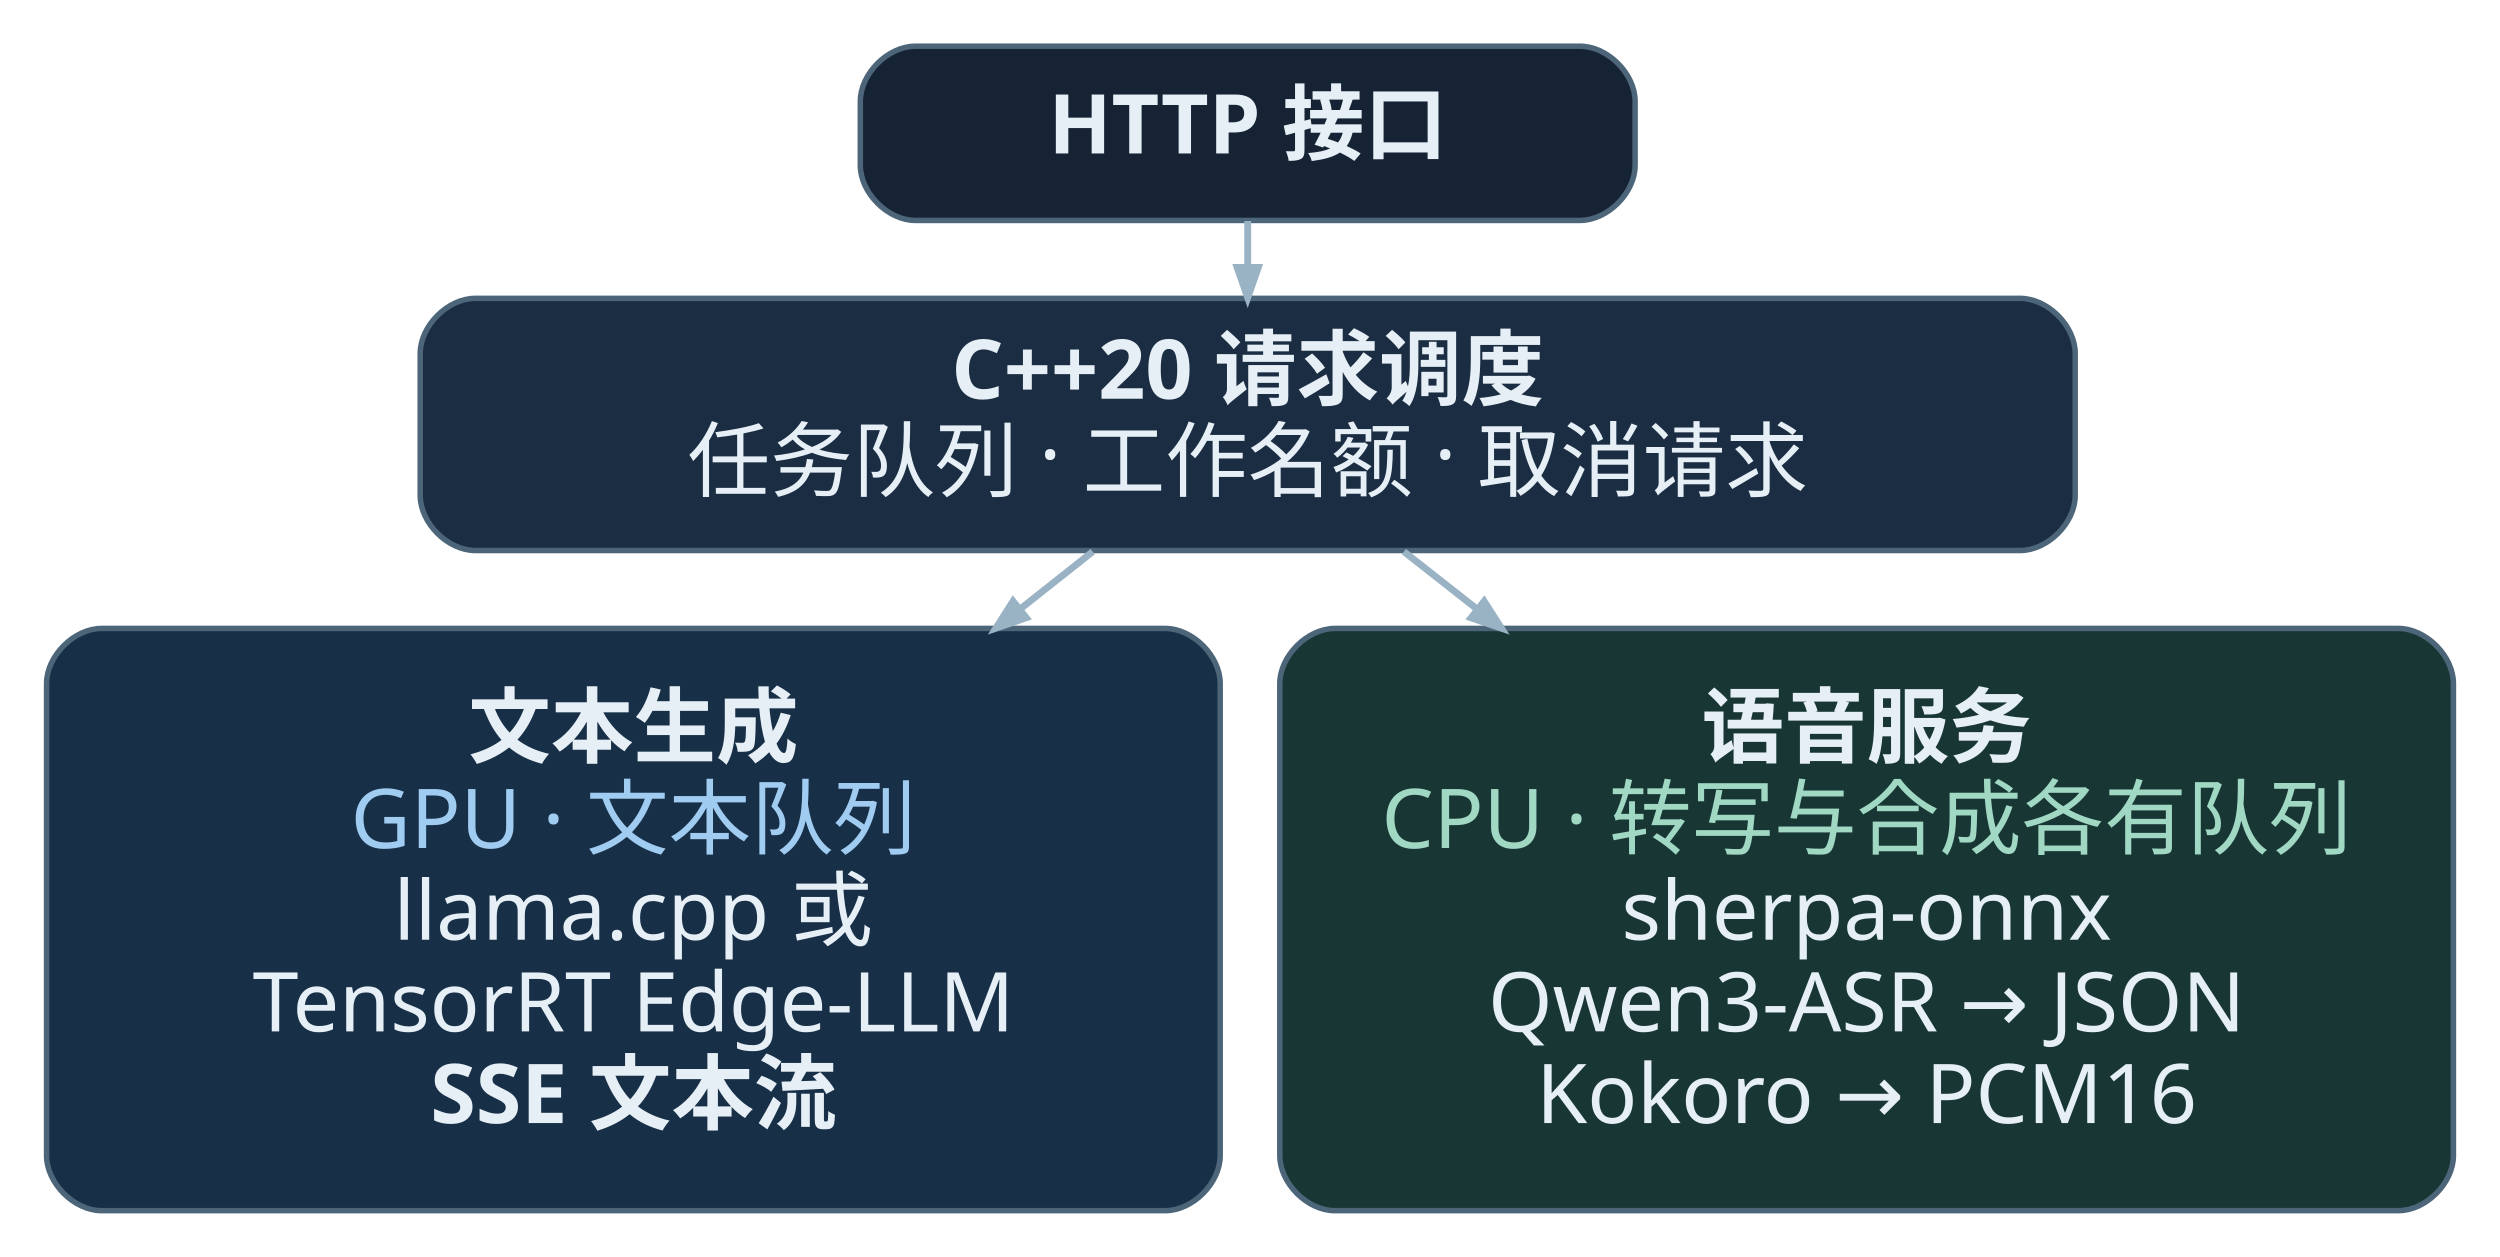
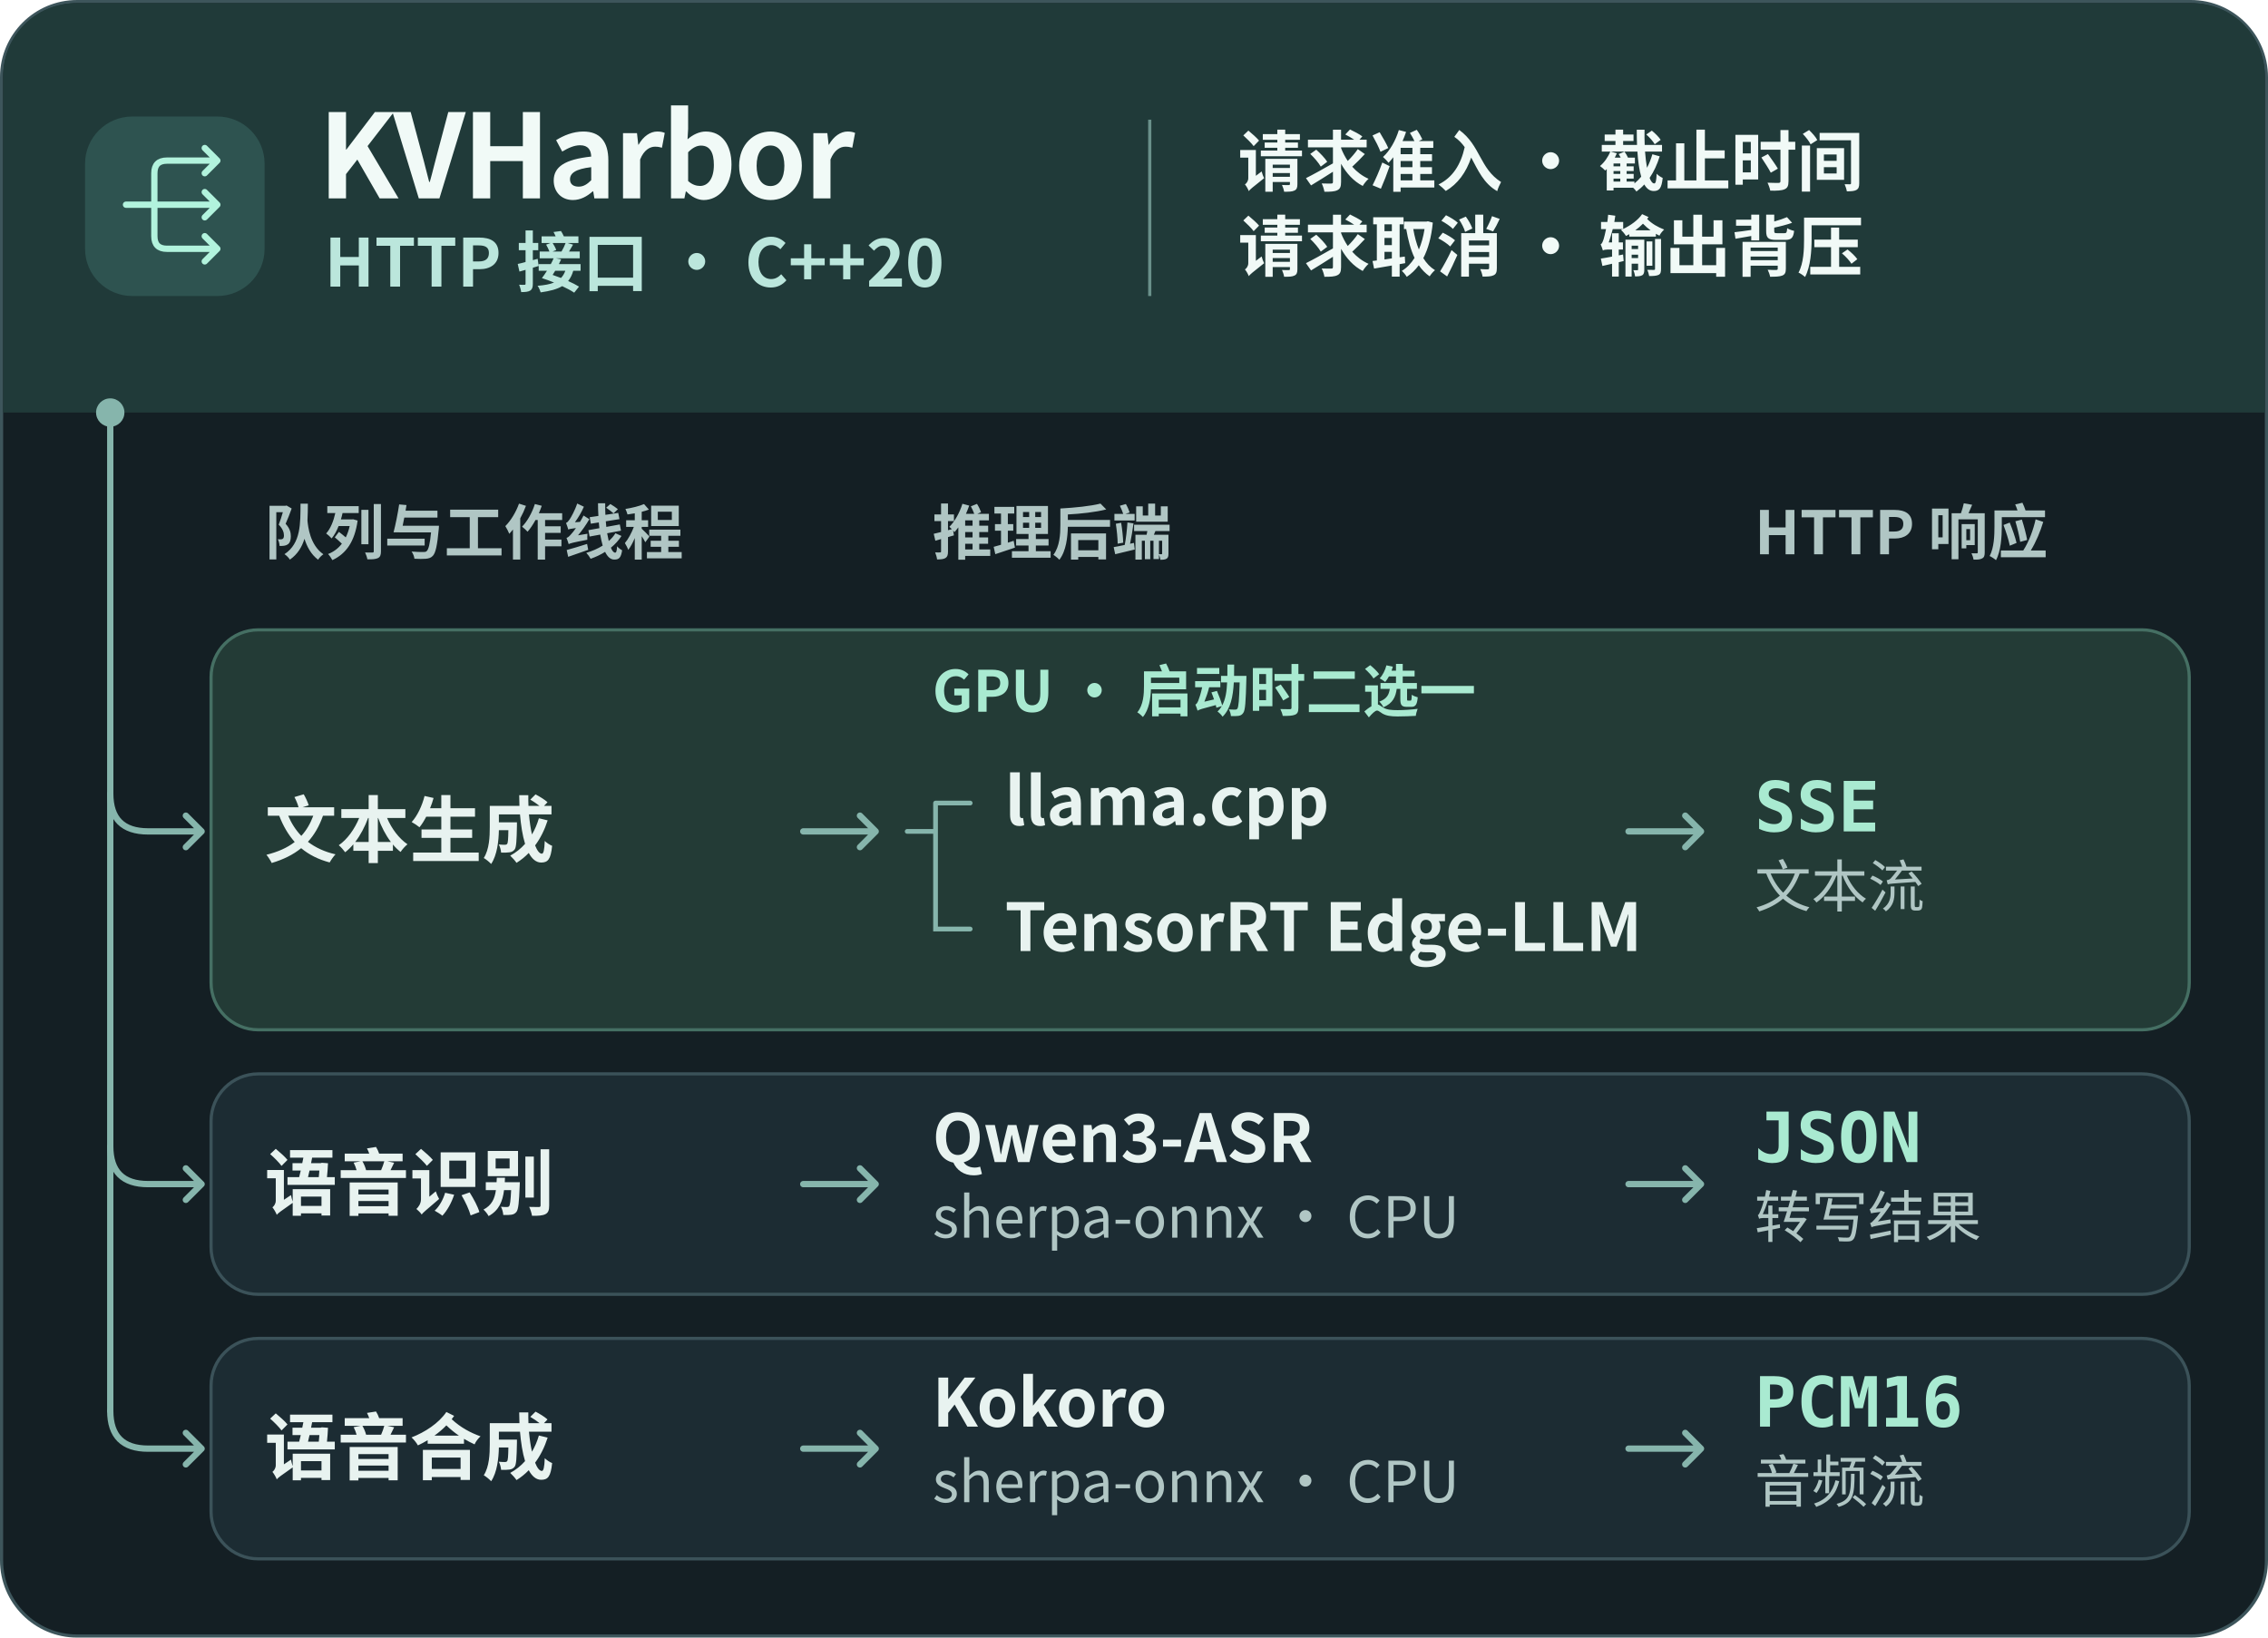
- <svg xmlns="http://www.w3.org/2000/svg" width="545pt" height="274pt" viewBox="0.00 0.00 545.16 274.16">
-   <g id="graph0" class="graph" transform="scale(1 1) rotate(0) translate(10.08 264.08)">
-     <g id="node1" class="node">
-       <path fill="#152335" stroke="#4c6578" stroke-width="1.2" d="M334.5,-254C334.5,-254 189.5,-254 189.5,-254 183.5,-254 177.5,-248 177.5,-242 177.5,-242 177.5,-228 177.5,-228 177.5,-222 183.5,-216 189.5,-216 189.5,-216 334.5,-216 334.5,-216 340.5,-216 346.5,-222 346.5,-228 346.5,-228 346.5,-242 346.5,-242 346.5,-248 340.5,-254 334.5,-254" />
-       <text text-anchor="middle" x="262" y="-230.6" font-family="system-ui, sans-serif" font-size="18.00" fill="#e6eff5" font-weight="700">HTTP 接口</text>
-     </g>
-     <g id="node2" class="node">
-       <path fill="#1b2d43" stroke="#4c6578" stroke-width="1.2" d="M430.5,-199C430.5,-199 93.5,-199 93.5,-199 87.5,-199 81.5,-193 81.5,-187 81.5,-187 81.5,-156 81.5,-156 81.5,-150 87.5,-144 93.5,-144 93.5,-144 430.5,-144 430.5,-144 436.5,-144 442.5,-150 442.5,-156 442.5,-156 442.5,-187 442.5,-187 442.5,-193 436.5,-199 430.5,-199" />
-       <text text-anchor="middle" x="262" y="-177.1" font-family="system-ui, sans-serif" font-size="18.00" fill="#e6eff5" font-weight="700">C++20 请求调度</text>
-       <text text-anchor="middle" x="262" y="-157.1" font-family="system-ui, sans-serif" font-size="18.00" fill="#e6eff5">任务队列 · 工作名额 · 取消请求</text>
-     </g>
-     <g id="edge1" class="edge">
-       <path fill="none" stroke="#9ab3c4" stroke-width="1.5" d="M262,-215.88C262,-212.69 262,-209.27 262,-205.81" />
-       <polygon fill="#9ab3c4" stroke="#9ab3c4" stroke-width="1.5" points="264.31,-205.75 262,-199.15 259.69,-205.75 264.31,-205.75" />
-     </g>
-     <g id="node3" class="node">
-       <path fill="#172f47" stroke="#4c6578" stroke-width="1.2" d="M244,-127C244,-127 12,-127 12,-127 6,-127 0,-121 0,-115 0,-115 0,-12 0,-12 0,-6 6,0 12,0 12,0 244,0 244,0 250,0 256,-6 256,-12 256,-12 256,-115 256,-115 256,-121 250,-127 244,-127" />
-       <text text-anchor="middle" x="128" y="-99.1" font-family="system-ui, sans-serif" font-size="18.00" fill="#e6eff5" font-weight="700">文本生成</text>
-       <text text-anchor="middle" x="128" y="-79.1" font-family="system-ui, sans-serif" font-size="18.00" fill="#a0ccf2">GPU · 文本队列</text>
-       <text text-anchor="middle" x="128" y="-59.1" font-family="system-ui, sans-serif" font-size="18.00" fill="#e6eff5">llama.cpp 或</text>
-       <text text-anchor="middle" x="128" y="-39.1" font-family="system-ui, sans-serif" font-size="18.00" fill="#e6eff5">TensorRT Edge-LLM</text>
-       <text text-anchor="middle" x="128" y="-19.1" font-family="system-ui, sans-serif" font-size="18.00" fill="#e6eff5" font-weight="700">SSE 文本流</text>
-     </g>
-     <g id="edge2" class="edge">
-       <path fill="none" stroke="#9ab3c4" stroke-width="1.5" d="M228.19,-143.75C223.24,-139.84 217.98,-135.68 212.55,-131.38" />
-       <polygon fill="#9ab3c4" stroke="#9ab3c4" stroke-width="1.5" points="213.68,-129.33 207.07,-127.05 210.81,-132.95 213.68,-129.33" />
-     </g>
-     <g id="node4" class="node">
-       <path fill="#183734" stroke="#4c6578" stroke-width="1.2" d="M513,-127C513,-127 281,-127 281,-127 275,-127 269,-121 269,-115 269,-115 269,-12 269,-12 269,-6 275,0 281,0 281,0 513,0 513,0 519,0 525,-6 525,-12 525,-12 525,-115 525,-115 525,-121 519,-127 513,-127" />
-       <text text-anchor="middle" x="397" y="-99.1" font-family="system-ui, sans-serif" font-size="18.00" fill="#e6eff5" font-weight="700">语音服务</text>
-       <text text-anchor="middle" x="397" y="-79.1" font-family="system-ui, sans-serif" font-size="18.00" fill="#a0d8c4">CPU · 转写与合成各有队列</text>
-       <text text-anchor="middle" x="397" y="-59.1" font-family="system-ui, sans-serif" font-size="18.00" fill="#e6eff5">sherpa-onnx</text>
-       <text text-anchor="middle" x="397" y="-39.1" font-family="system-ui, sans-serif" font-size="18.00" fill="#e6eff5">Qwen3-ASR → JSON</text>
-       <text text-anchor="middle" x="397" y="-19.1" font-family="system-ui, sans-serif" font-size="18.00" fill="#e6eff5">Kokoro → PCM16</text>
-     </g>
-     <g id="edge3" class="edge">
-       <path fill="none" stroke="#9ab3c4" stroke-width="1.5" d="M296.07,-143.75C301.05,-139.84 306.35,-135.68 311.82,-131.38" />
-       <polygon fill="#9ab3c4" stroke="#9ab3c4" stroke-width="1.5" points="313.58,-132.94 317.34,-127.05 310.72,-129.31 313.58,-132.94" />
-     </g>
+ <svg xmlns="http://www.w3.org/2000/svg" viewBox="0 0 720 520" width="720" height="520" xml:lang="zh-CN" role="img" aria-labelledby="diagram-title diagram-description" font-family="system-ui, -apple-system, Segoe UI, PingFang SC, Microsoft YaHei, Noto Sans CJK SC, sans-serif">
+   <rect x=".5" y=".5" width="719" height="519" rx="24" fill="#141f24" stroke="#3d555b" />
+   <path d="M24 1H696a23 23 0 0 1 23 23v107H1V24A23 23 0 0 1 24 1Z" fill="#203a39" />
+   <rect x="27" y="37" width="57" height="57" rx="15" fill="#2e5350" />
+   <path d="M40 65h9m0 0v-10q0-4 4-4h16M49 65h20M49 65v10q0 4 4 4h16            M65 47l4 4-4 4m0 6 4 4-4 4m0 6 4 4-4 4" fill="none" stroke="#b2f3dd" stroke-width="2" stroke-linecap="round" stroke-linejoin="round" />
+   <text x="101" y="63" fill="#f1faf7" font-size="37" font-weight="750" letter-spacing="-.9">KVHarbor</text>
+   <text x="103" y="91" fill="#bbe6dc" font-size="21" font-weight="550">HTTP 接口 · C++20</text>
+   <path d="M365 38v56" fill="none" stroke="#6a918b" />
+   <g fill="#f1faf7" font-size="21" font-weight="550">
+     <text x="393" y="59">请求准入 · 截止时间</text>
+     <text x="393" y="86">请求取消 · 输出背压</text>
+   </g>
+   <g fill="#b0c6c4" font-size="19" font-weight="650">
+     <text x="84" y="176">队列与工作线程</text>
+     <text x="296" y="176">推理后端</text>
+     <text x="557" y="176">HTTP 响应</text>
+   </g>
+   <rect x="67" y="200" width="628" height="127" rx="15" fill="#233b36" stroke="#456f63" />
+   <rect x="67" y="341" width="628" height="70" rx="15" fill="#1c2c33" stroke="#3b5259" />
+   <rect x="67" y="425" width="628" height="70" rx="15" fill="#1c2c33" stroke="#3b5259" />
+   <g fill="none" stroke="#86b5ac" stroke-width="2" stroke-linecap="round" stroke-linejoin="round">
+     <path d="M35 133v315" />
+     <path d="M35 252q0 12 12 12h17m-5-5 5 5-5 5 M255 264h23m-5-5 5 5-5 5 M517 264h23m-5-5 5 5-5 5" />
+     <path d="M35 364q0 12 12 12h17m-5-5 5 5-5 5 M255 376h23m-5-5 5 5-5 5 M517 376h23m-5-5 5 5-5 5" />
+     <path d="M35 448q0 12 12 12h17m-5-5 5 5-5 5 M255 460h23m-5-5 5 5-5 5 M517 460h23m-5-5 5 5-5 5" />
+   </g>
+   <circle cx="35" cy="131" r="4.5" fill="#86b5ac" />
+   <g fill="#e8f3f0" font-size="23" font-weight="680">
+     <text x="84" y="272">文本生成</text>
+     <text x="84" y="384">语音识别</text>
+     <text x="84" y="468">语音合成</text>
+   </g>
+   <text x="296" y="226" fill="#a9ead1" font-size="18" font-weight="650">GPU · 启动时二选一</text>
+   <path d="M288 264h9m0-9h11m-11 0v40h11" fill="none" stroke="#86b5ac" stroke-width="1.5" stroke-linecap="round" />
+   <g fill="#e8f3f0" font-size="21" font-weight="680">
+     <text x="319" y="262">llama.cpp</text>
+     <text x="319" y="302">TensorRT Edge-LLM</text>
+     <text x="296" y="369">Qwen3-ASR</text>
+     <text x="296" y="453">Kokoro</text>
+   </g>
+   <g fill="#b0c6c4" font-size="18">
+     <text x="296" y="393">sherpa-onnx · CPU</text>
+     <text x="296" y="477">sherpa-onnx · CPU</text>
+     <text x="557" y="288">文本流</text>
+     <text x="557" y="393">转写结果</text>
+     <text x="557" y="477">音频流</text>
+   </g>
+   <g fill="#a9ead1" font-family="ui-monospace, SFMono-Regular, Consolas, monospace" font-size="22" font-weight="700">
+     <text x="557" y="264">SSE</text>
+     <text x="557" y="369">JSON</text>
+     <text x="557" y="453">PCM16</text>
  </g>
</svg>
